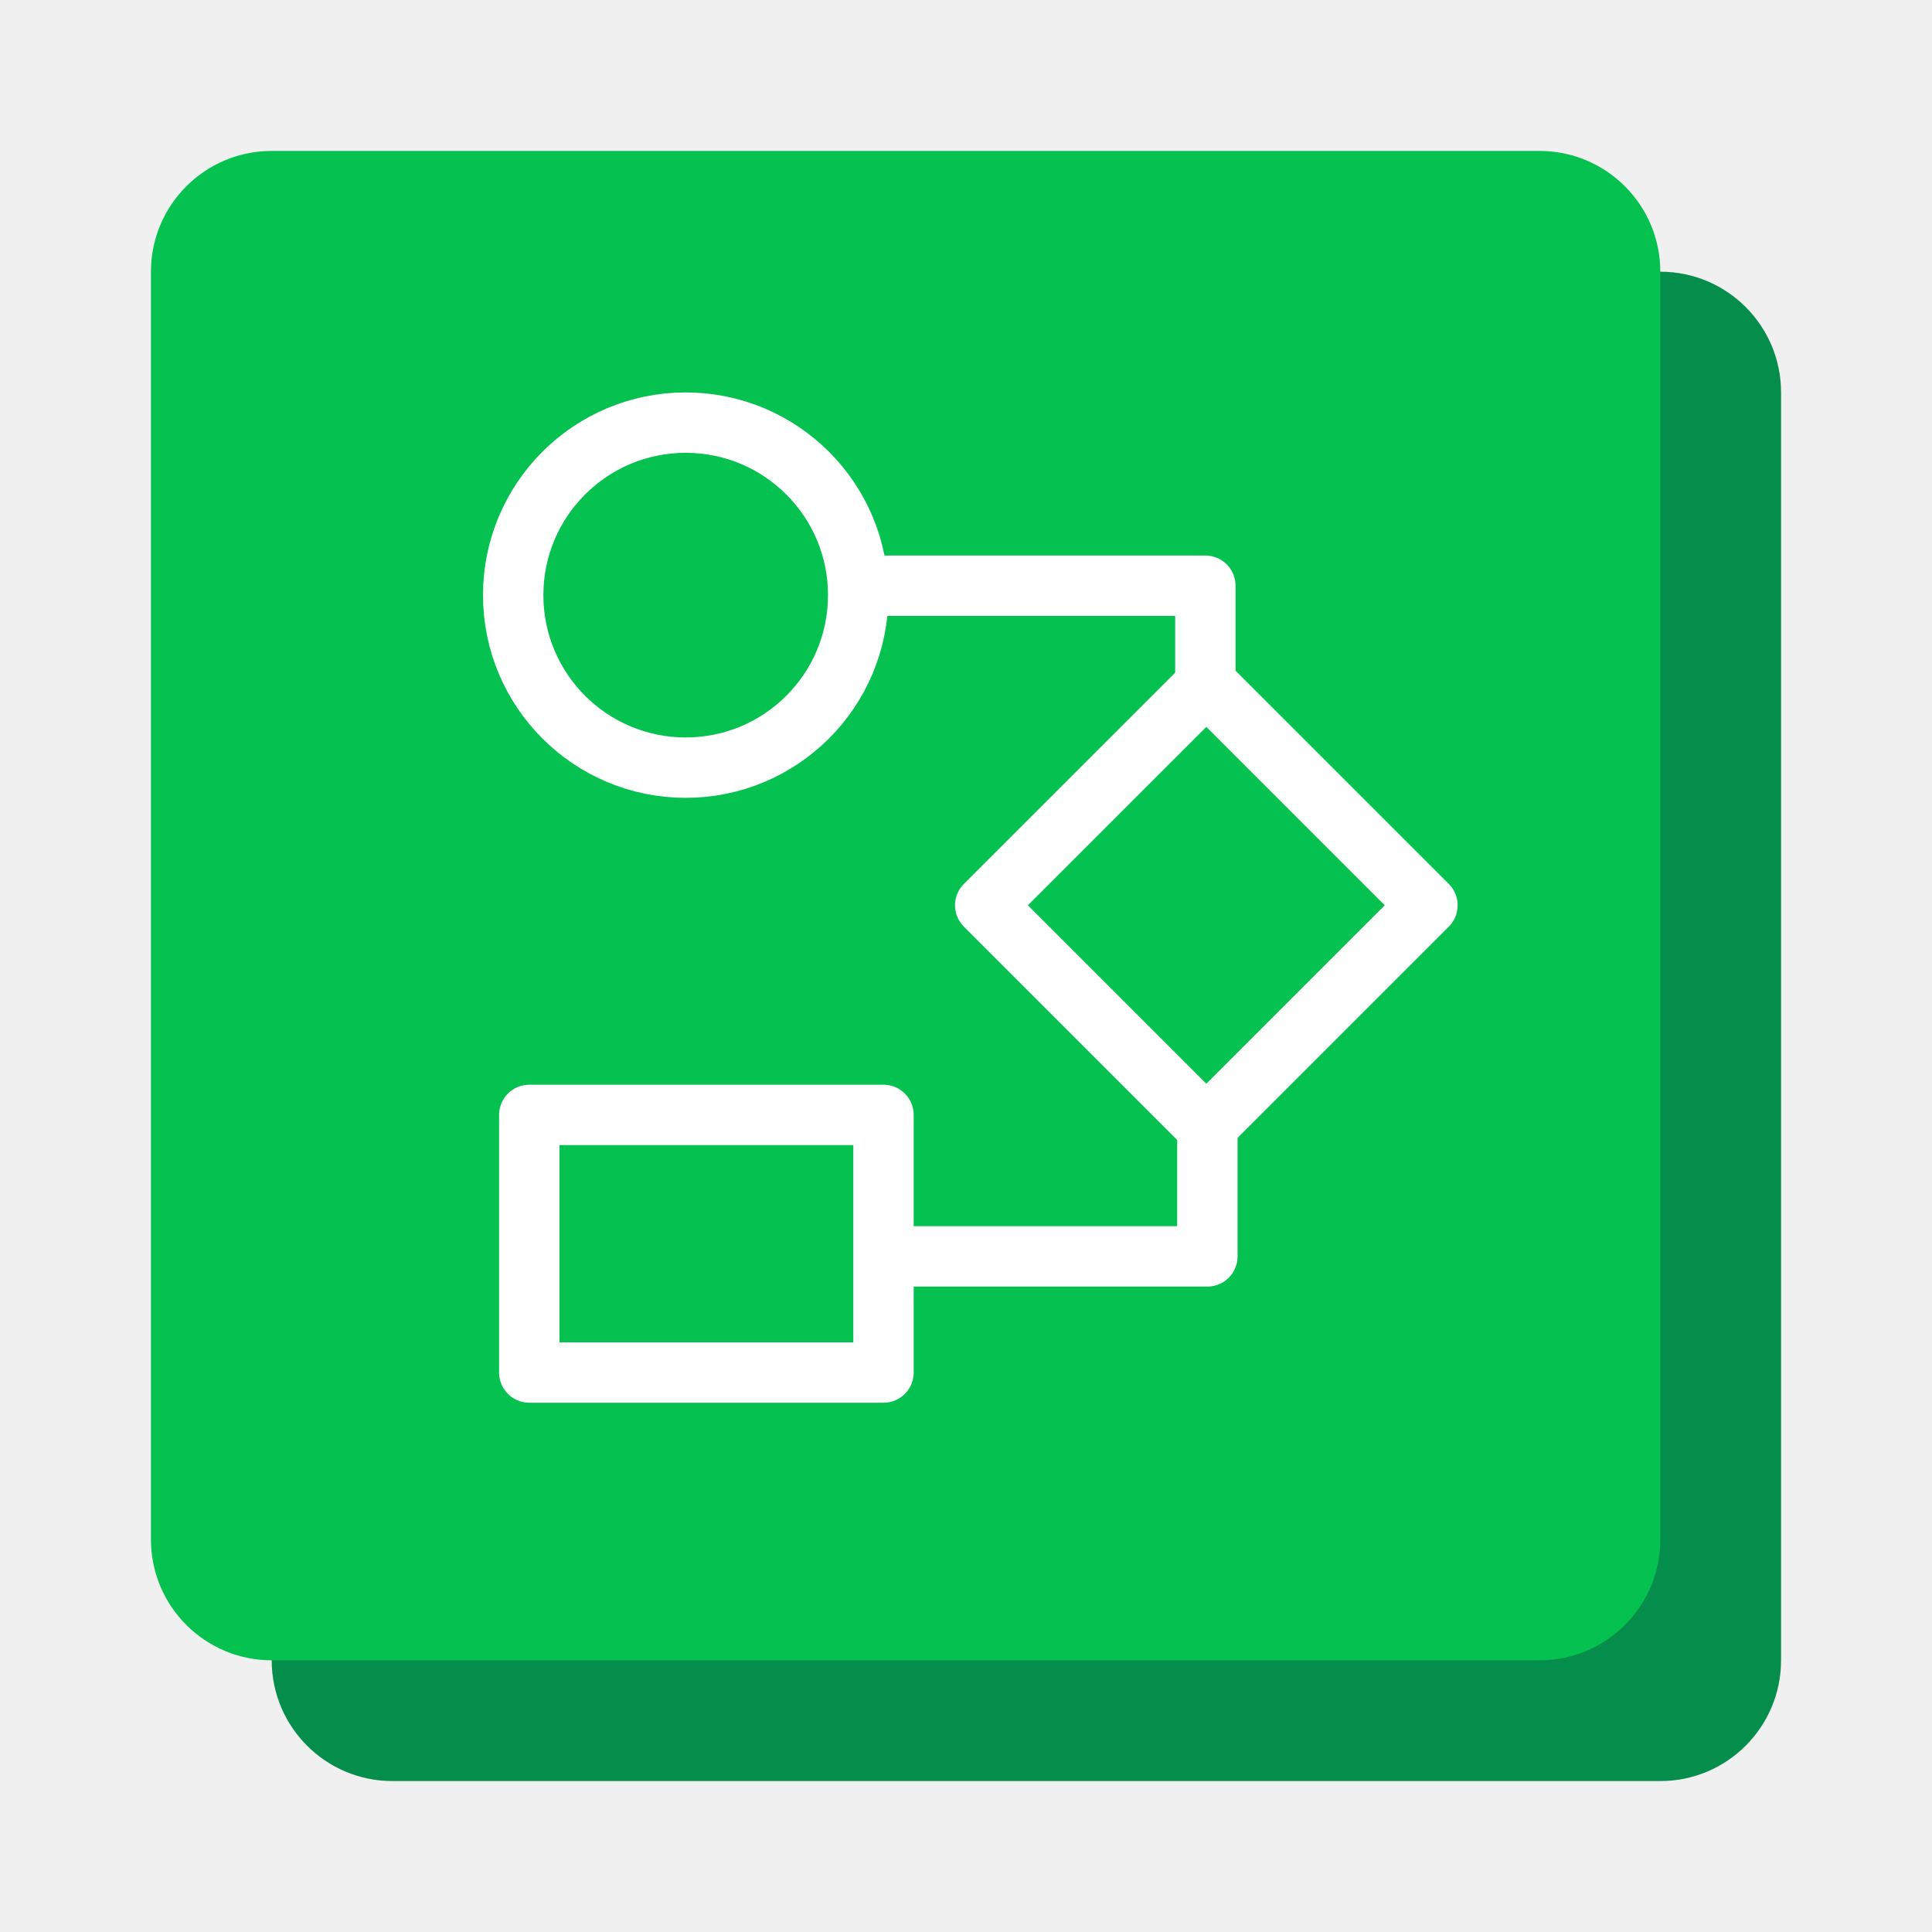
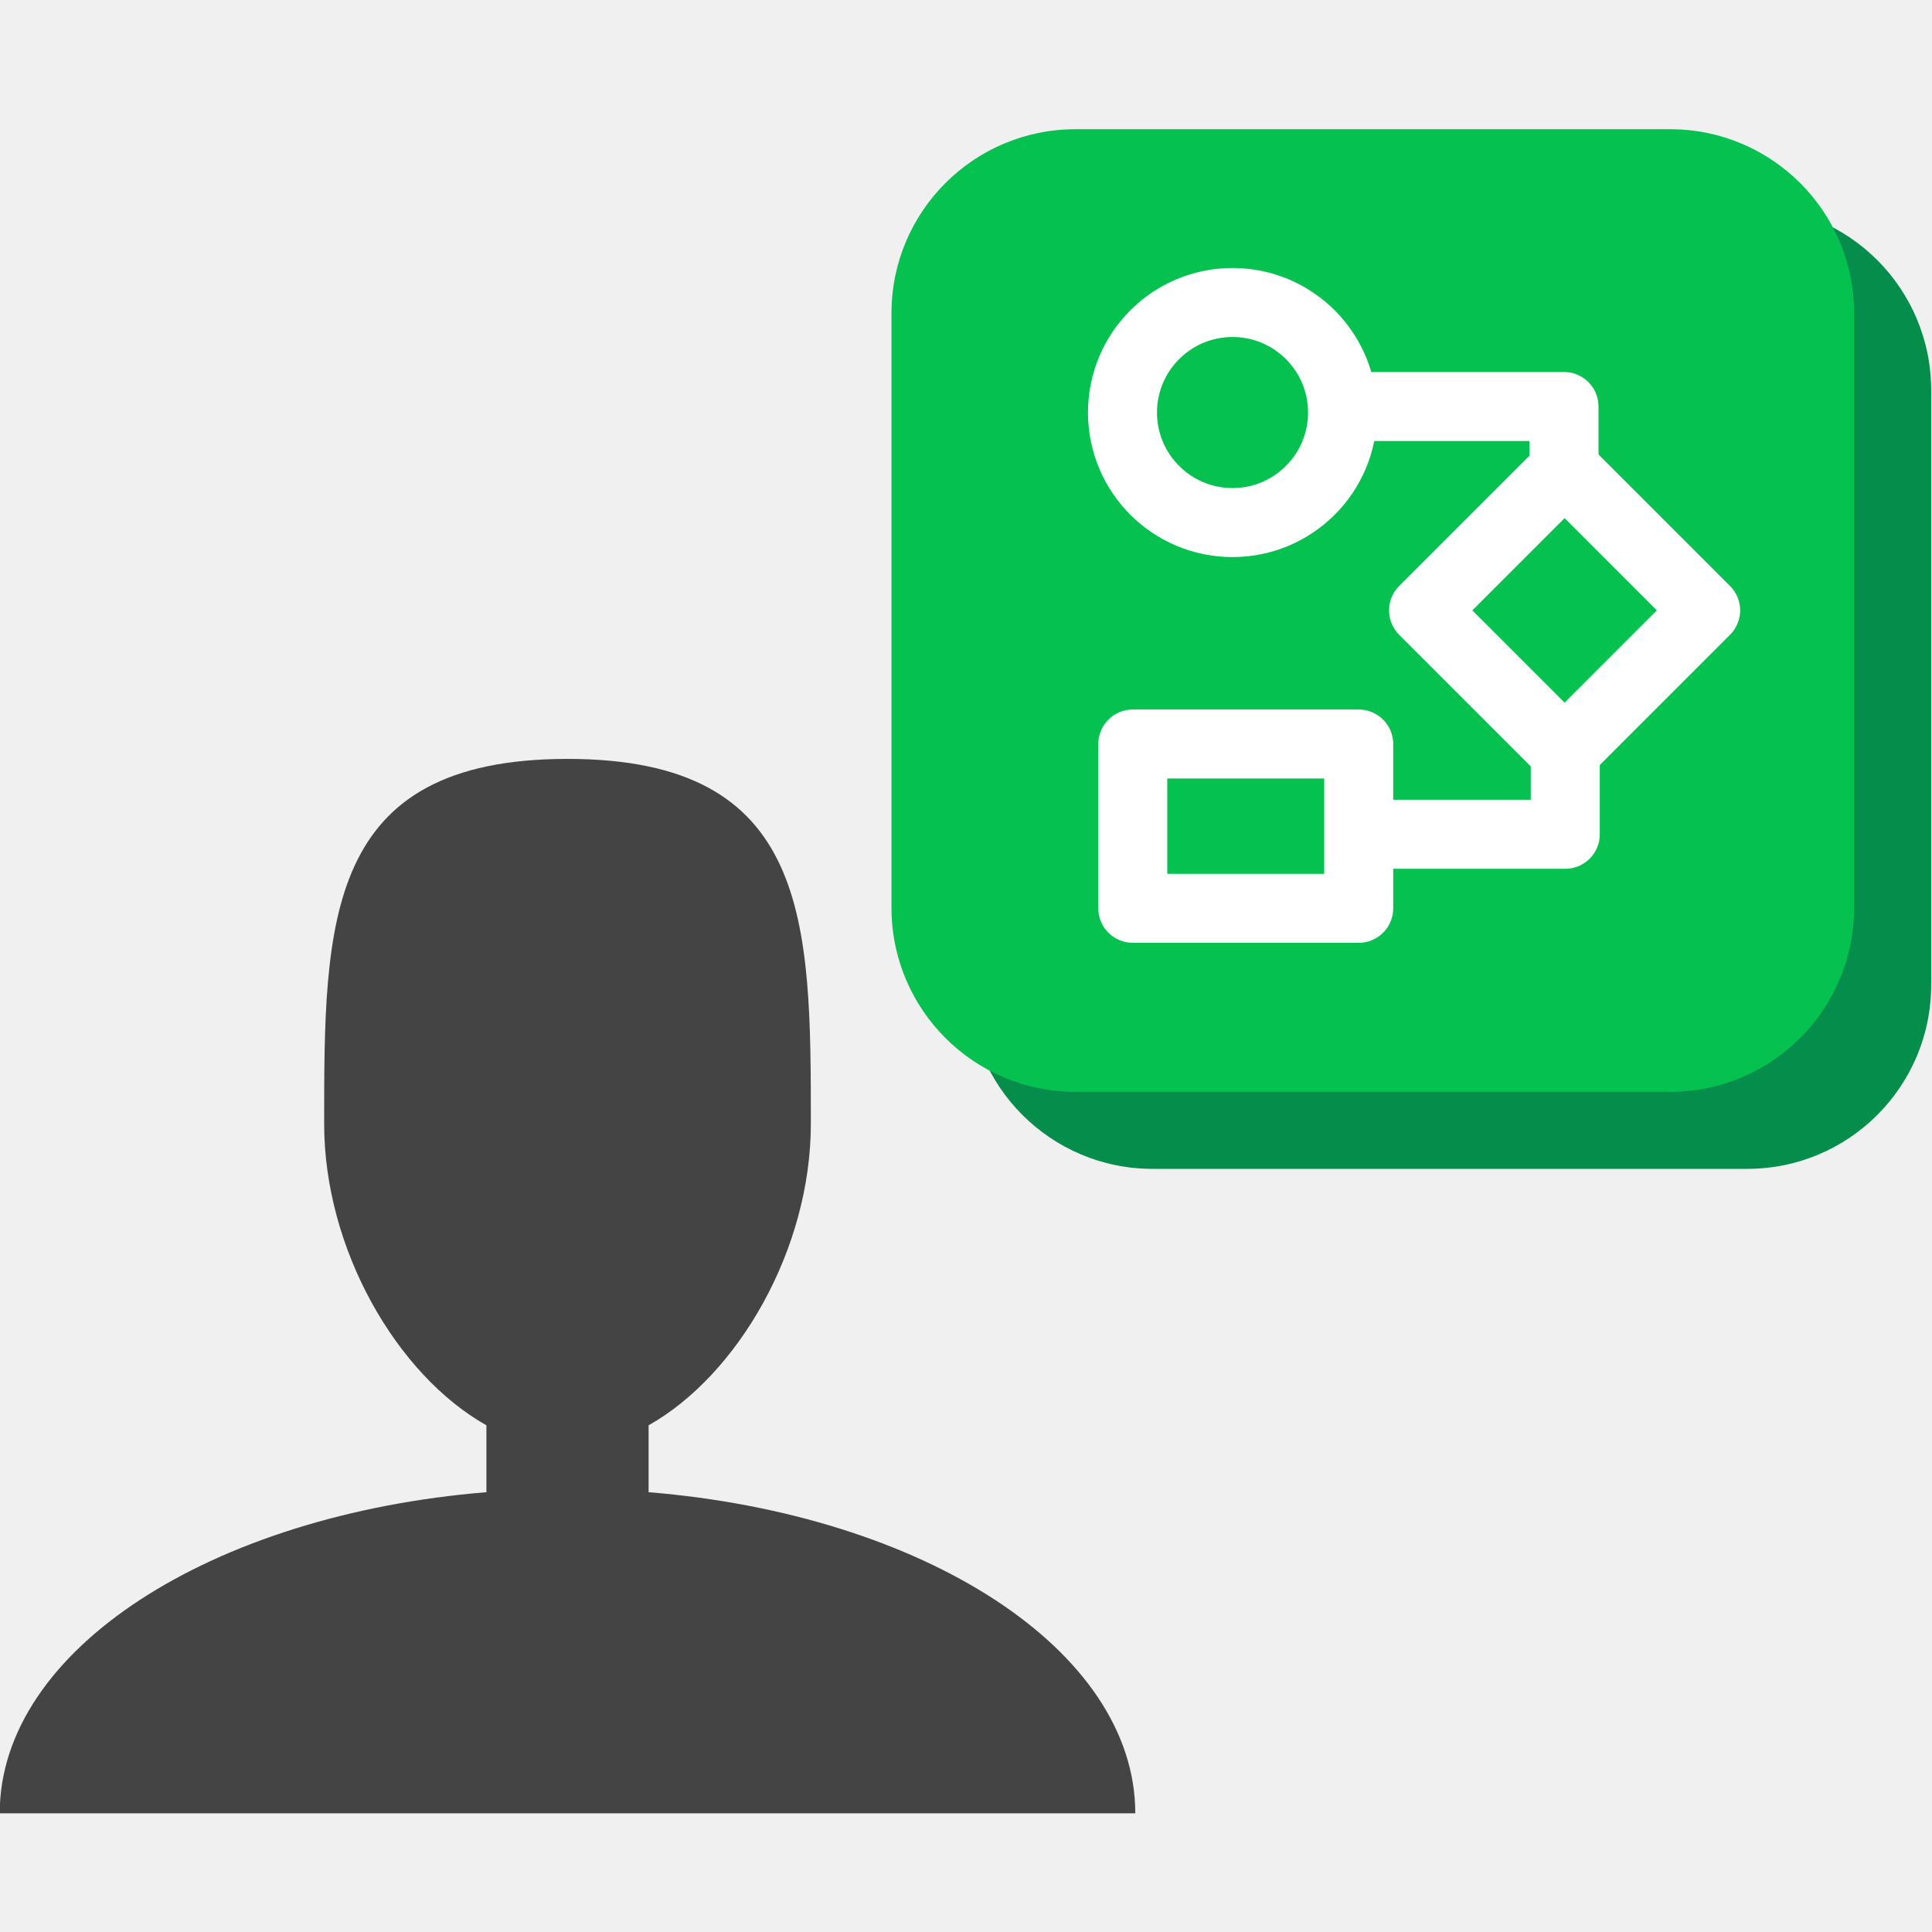
- <svg xmlns="http://www.w3.org/2000/svg" width="64px" height="64px" viewBox="0 0 64 64" version="1.1">
-   <defs />
-   <g id="Skills---Develop" stroke="none" stroke-width="1" fill="none" fill-rule="evenodd">
-     <g id="icons/skills/id-develop">
-       <rect id="Rectangle-7" fill="#058D4B" x="9" y="9" width="50" height="50" rx="4" />
-       <rect id="Rectangle-7" fill="#05C14F" x="5" y="5" width="50" height="50" rx="4" />
-       <g id="Group" transform="translate(17, 14)" stroke="#FFFFFF" stroke-width="2" stroke-linecap="round" stroke-linejoin="round">
-         <path d="M12.267,31.467 L0.533,31.467 L0.533,22.933 L12.267,22.933 L12.267,31.467 L12.267,31.467 Z" id="Stroke-91" />
-         <path d="M11.884,5.403 L22.929,5.403 L22.929,8.89" id="Stroke-93" />
-         <path d="M13.174,27.619 L22.996,27.619 L22.996,23.106" id="Stroke-95" />
-         <path d="M11.429,5.714 C11.429,8.87 8.87,11.429 5.714,11.429 C2.558,11.429 0,8.87 0,5.714 C0,2.558 2.558,0 5.714,0 C8.87,0 11.429,2.558 11.429,5.714 L11.429,5.714 L11.429,5.714 Z" id="Stroke-97" />
-         <path d="M22.961,8.665 L15.636,15.989 L22.961,23.314 L30.286,15.989 L22.961,8.665 L22.961,8.665 Z" id="Stroke-99" />
+ <svg xmlns="http://www.w3.org/2000/svg" width="42" height="42" version="1.1">
+   <g>
+     <path stroke="null" id="svg_1" d="m14.1,32.439l0,-1.454c1.942,-1.094 3.527,-3.824 3.527,-6.552c0,-4.383 0,-7.935 -5.29,-7.935s-5.29,3.552 -5.29,7.935c0,2.73 1.584,5.458 3.527,6.552l0,1.454c-5.981,0.489 -10.58,3.428 -10.58,6.981l24.686,0c0,-3.553 -4.599,-6.492 -10.58,-6.981z" fill="#444444" />
+     <g stroke="null" id="svg_24">
+       <g stroke="null" fill-rule="evenodd" fill="none" id="svg_13">
+         <g stroke="null" id="svg_14">
+           <rect stroke="null" rx="4" height="20.927" width="20.927" y="4.483" x="21.055" fill="#058D4B" id="svg_22" />
+           <rect stroke="null" rx="4" height="20.927" width="20.927" y="2.809" x="19.38" fill="#05C14F" id="svg_21" />
+           <g stroke="#FFFFFF" stroke-linejoin="round" stroke-linecap="round" stroke-width="1.5" id="svg_15" fill="none">
+             <path id="svg_20" d="m29.537,19.746l-4.911,0l0,-3.572l4.911,0l0,3.572l0,0z" />
+             <path id="svg_19" d="m29.377,8.837l4.623,0l0,1.46" />
+             <path id="svg_18" d="m29.917,18.136l4.111,0l0,-1.889" />
+             <path id="svg_17" d="m29.186,8.968c0,1.321 -1.071,2.392 -2.392,2.392c-1.321,0 -2.392,-1.071 -2.392,-2.392c0,-1.321 1.071,-2.392 2.392,-2.392c1.321,0 2.392,1.071 2.392,2.392l0,0l0,0z" />
+             <path stroke="null" id="svg_16" d="m34.013,10.203l-3.066,3.066l3.066,3.066l3.066,-3.066l-3.066,-3.066l0,0z" />
+           </g>
+         </g>
      </g>
    </g>
  </g>
</svg>
